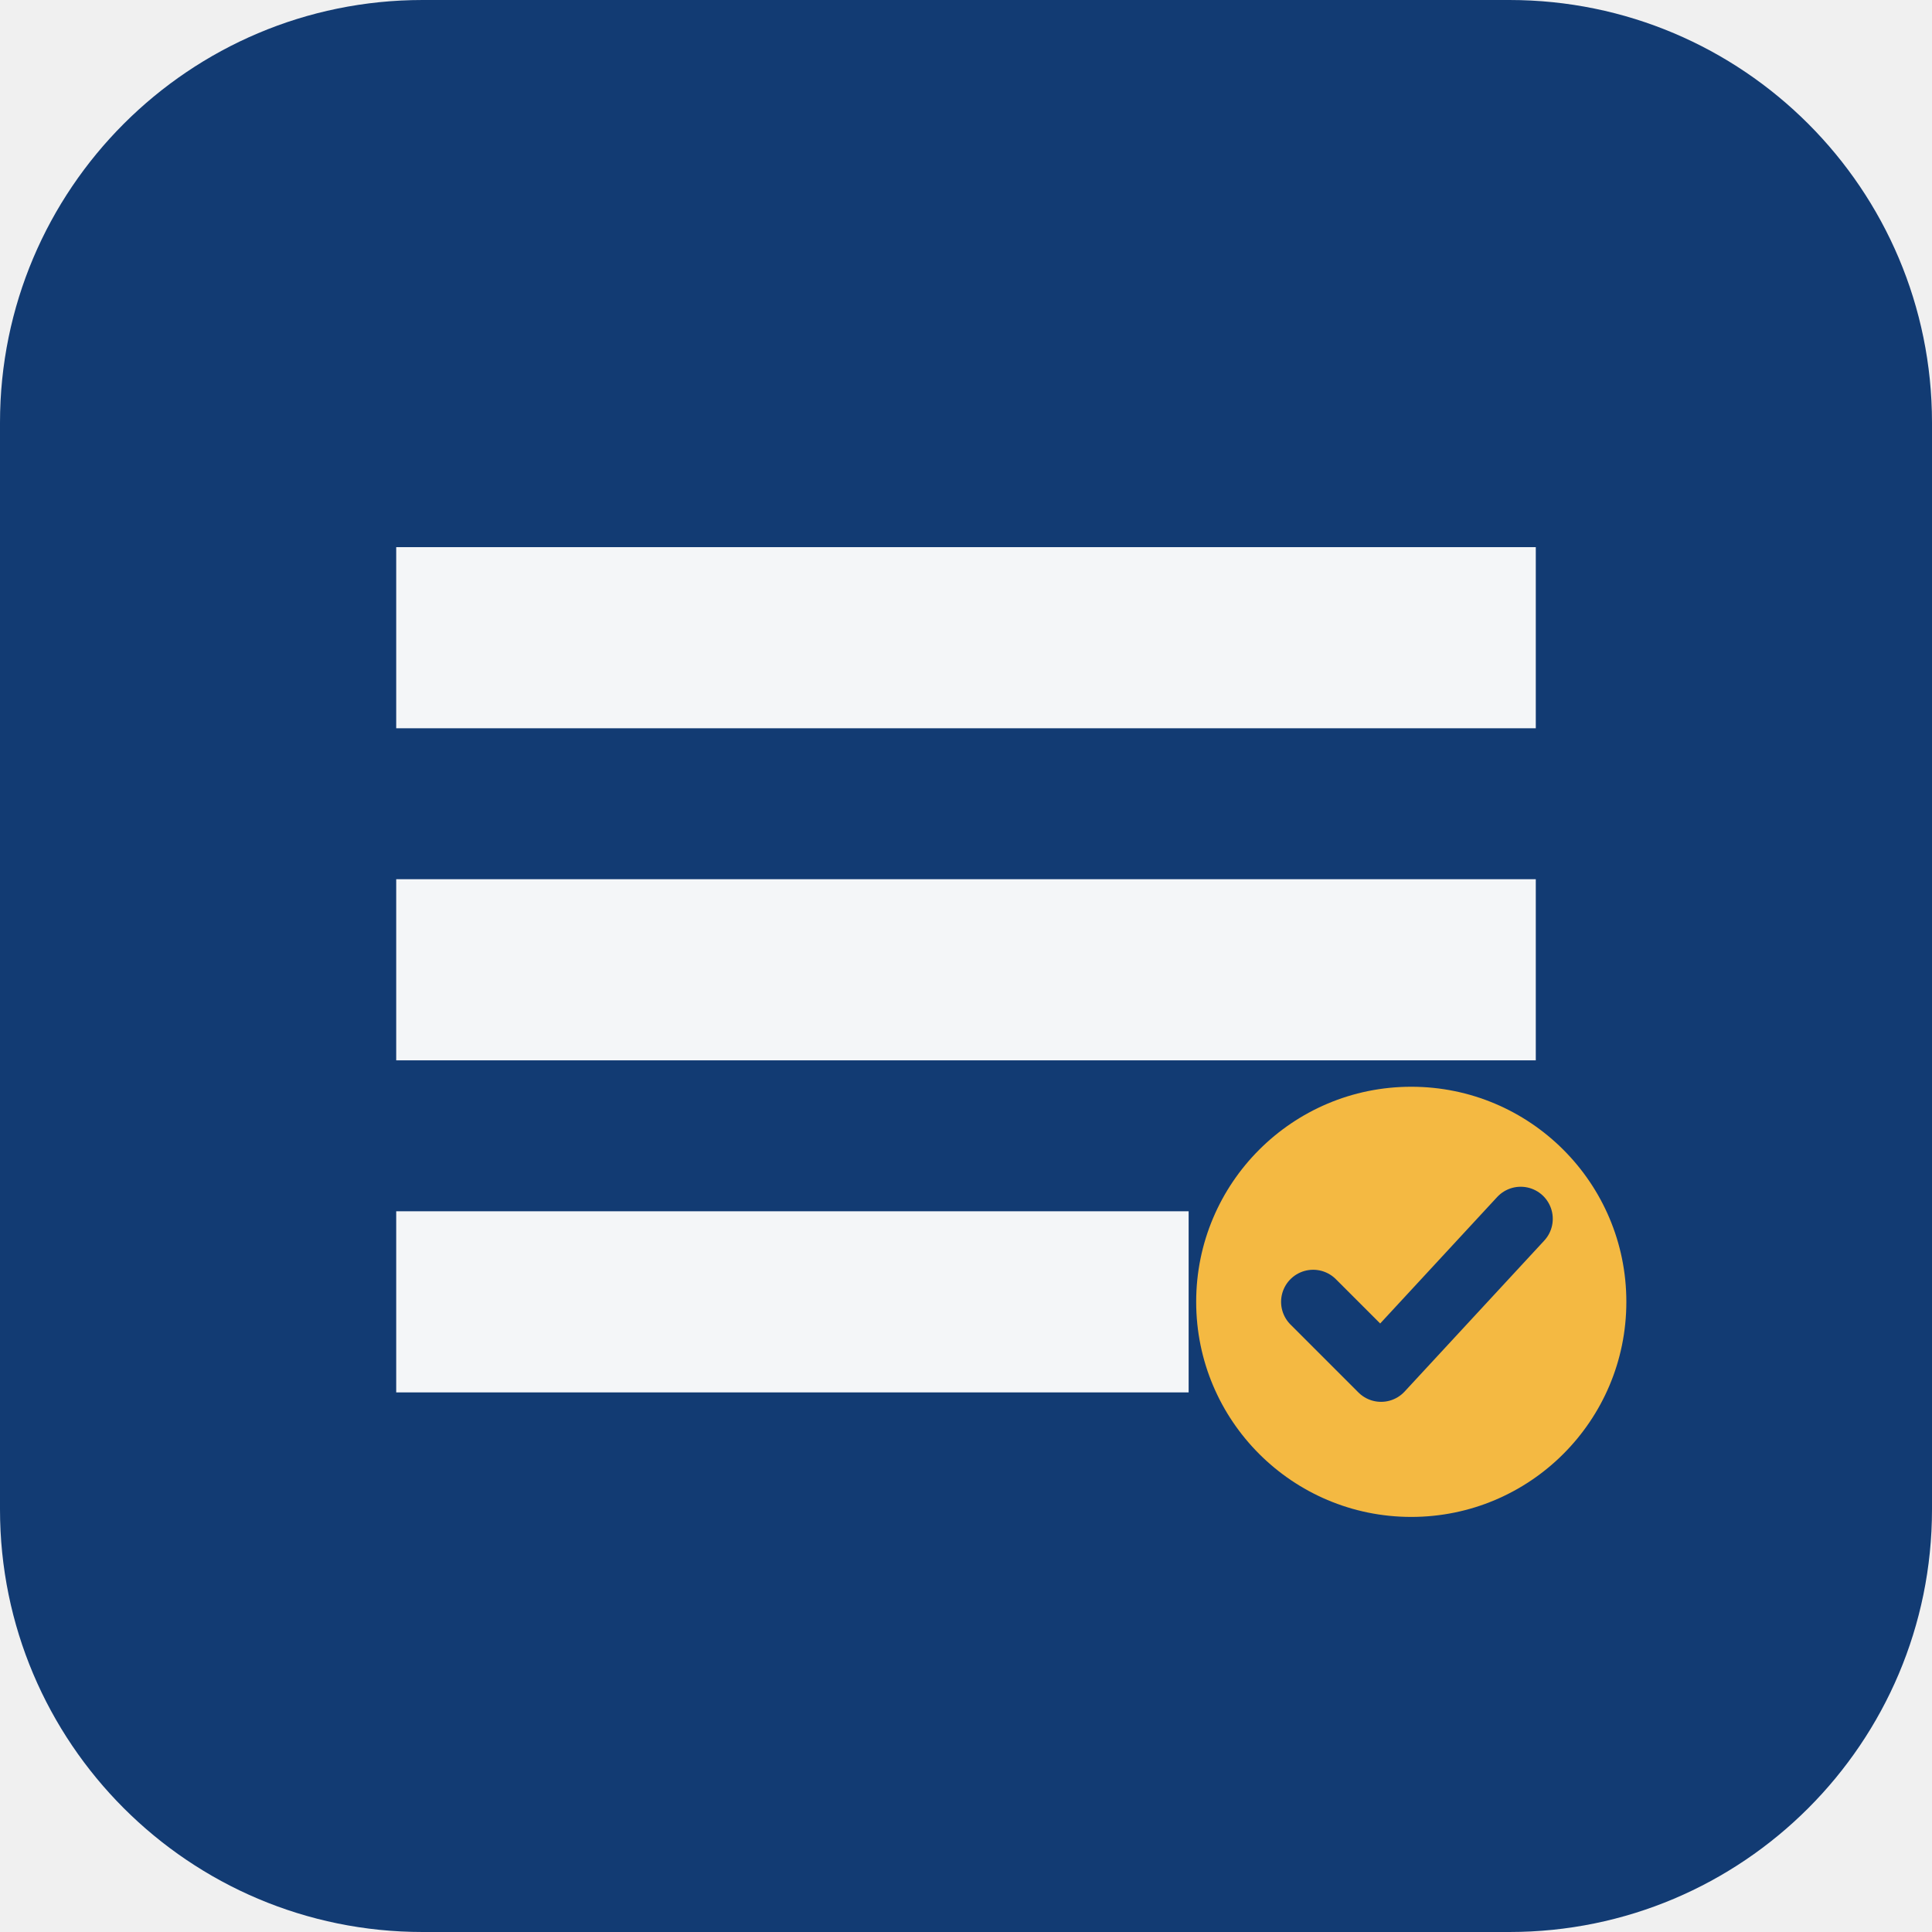
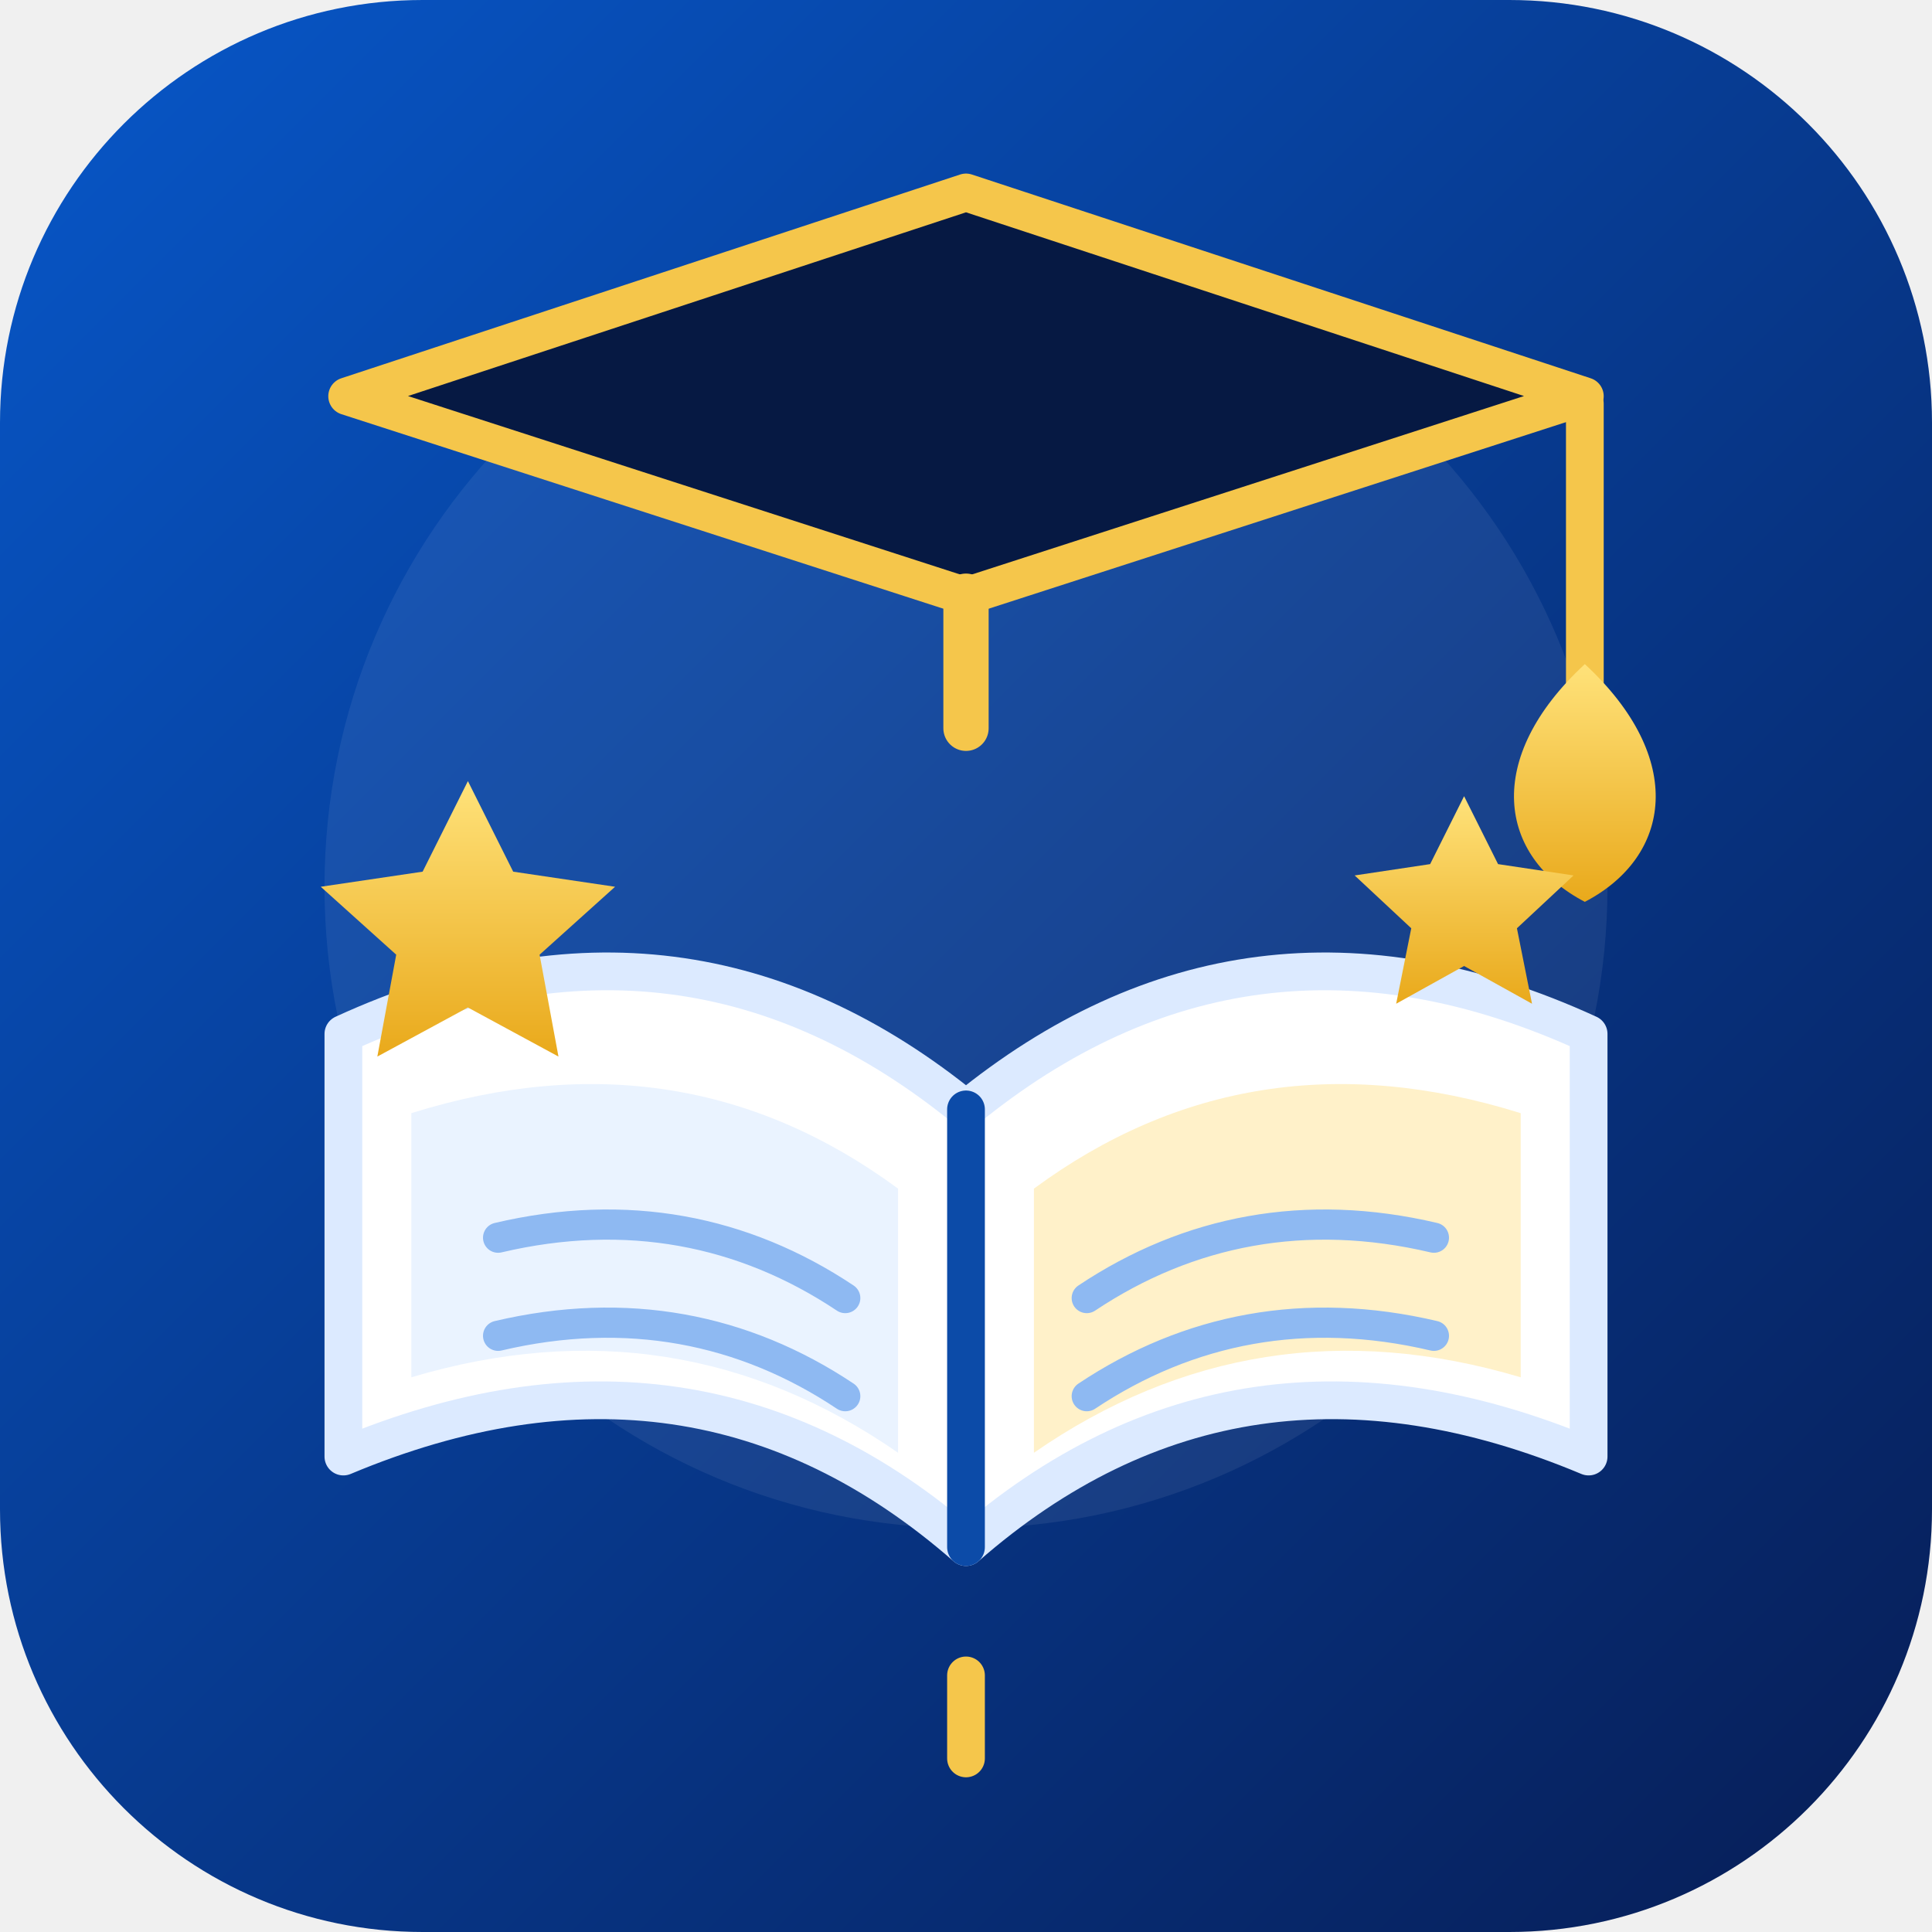
<svg xmlns="http://www.w3.org/2000/svg" viewBox="0 0 512 512">
-   <rect width="512" height="512" rx="112" fill="#123b73" />
-   <path d="M105 145h302v48H105zm0 88h302v48H105zm0 88h210v48H105z" fill="#fff" opacity=".95" />
-   <circle cx="374" cy="345" r="57" fill="#f4b942" />
-   <path d="m348 345 18 18 37-40" fill="none" stroke="#123b73" stroke-width="17" stroke-linecap="round" stroke-linejoin="round" />
+   <defs>
+     <linearGradient id="bg" x1="0" y1="0" x2="1" y2="1">
+       <stop offset="0" stop-color="#0757c9" />
+       <stop offset="1" stop-color="#071d55" />
+     </linearGradient>
+     <linearGradient id="gold" x1="0" y1="0" x2="0" y2="1">
+       <stop offset="0" stop-color="#ffe27a" />
+       <stop offset="1" stop-color="#e9a91b" />
+     </linearGradient>
+   </defs>
+   <rect width="512" height="512" rx="112" fill="url(#bg)" />
+   <circle cx="256" cy="235" r="170" fill="#fff" opacity=".07" />
+   <path d="M256 158 92 105l164-54 164 54z" fill="#061943" stroke="#f5c64b" stroke-width="10" stroke-linejoin="round" />
+   <path d="M256 158v35" stroke="#f5c64b" stroke-width="12" stroke-linecap="round" />
+   <path d="M420 107v74" stroke="#f5c64b" stroke-width="10" stroke-linecap="round" />
+   <path d="M420 176c-27 25-23 51 0 63 23-12 27-38 0-63z" fill="url(#gold)" />
+   <path d="M91 274c61-28 116-20 165 20 49-40 104-48 165-20v112c-62-26-117-18-165 24-48-42-103-50-165-24z" fill="#fff" stroke="#dceaff" stroke-width="10" stroke-linejoin="round" />
+   <path d="M256 294v116" stroke="#0c4ba8" stroke-width="10" stroke-linecap="round" />
+   <path d="M109 295c48-15 91-8 129 20v70c-39-27-82-34-129-20z" fill="#eaf3ff" />
+   <path d="M403 295c-48-15-91-8-129 20v70c39-27 82-34 129-20z" fill="#fff1c9" />
+   <path d="M132 328c34-8 65-2 92 16M132 354c34-8 65-2 92 16M288 344c27-18 58-24 92-16M288 370c27-18 58-24 92-16" fill="none" stroke="#8eb9f2" stroke-width="8" stroke-linecap="round" />
+   <path d="m124 207 12 24 27 4-20 18 5 27-24-13-24 13 5-27-20-18 27-4z" fill="url(#gold)" />
+   <path d="m388 211 9 18 20 3-15 14 4 20-18-10-18 10 4-20-15-14 20-3z" fill="url(#gold)" />
+   <path d="M256 444v22" stroke="#f5c64b" stroke-width="10" stroke-linecap="round" />
</svg>
